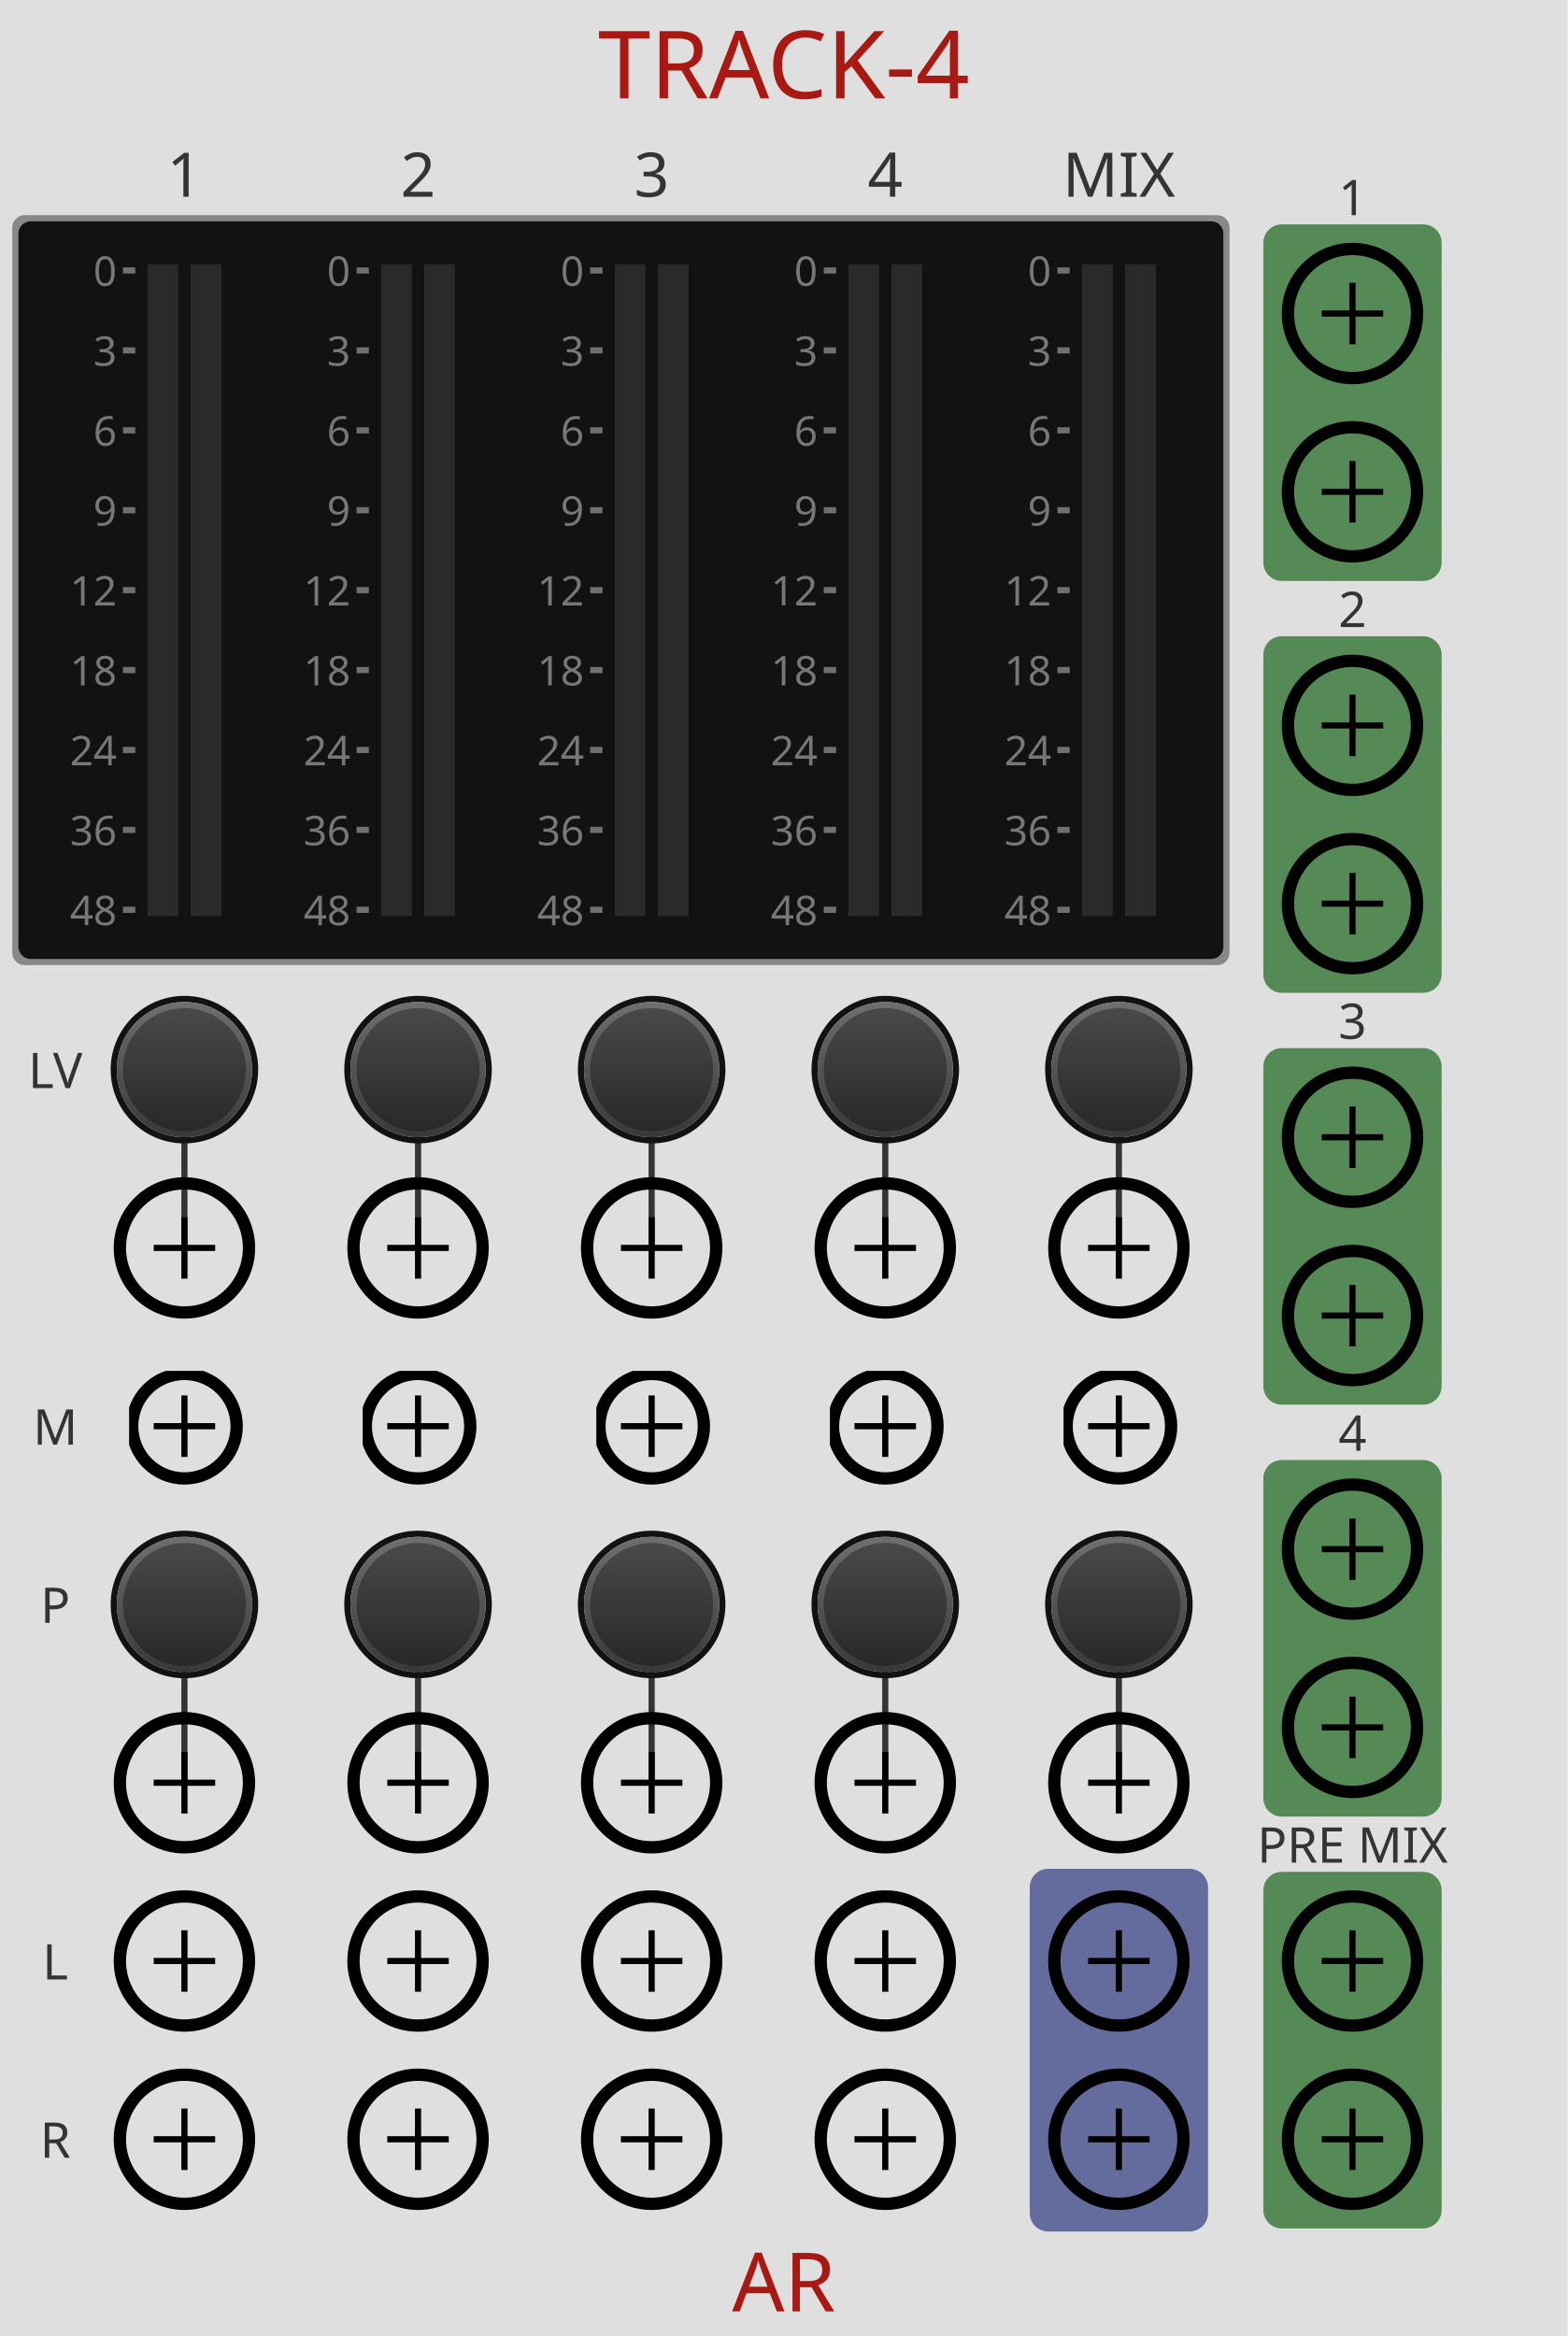
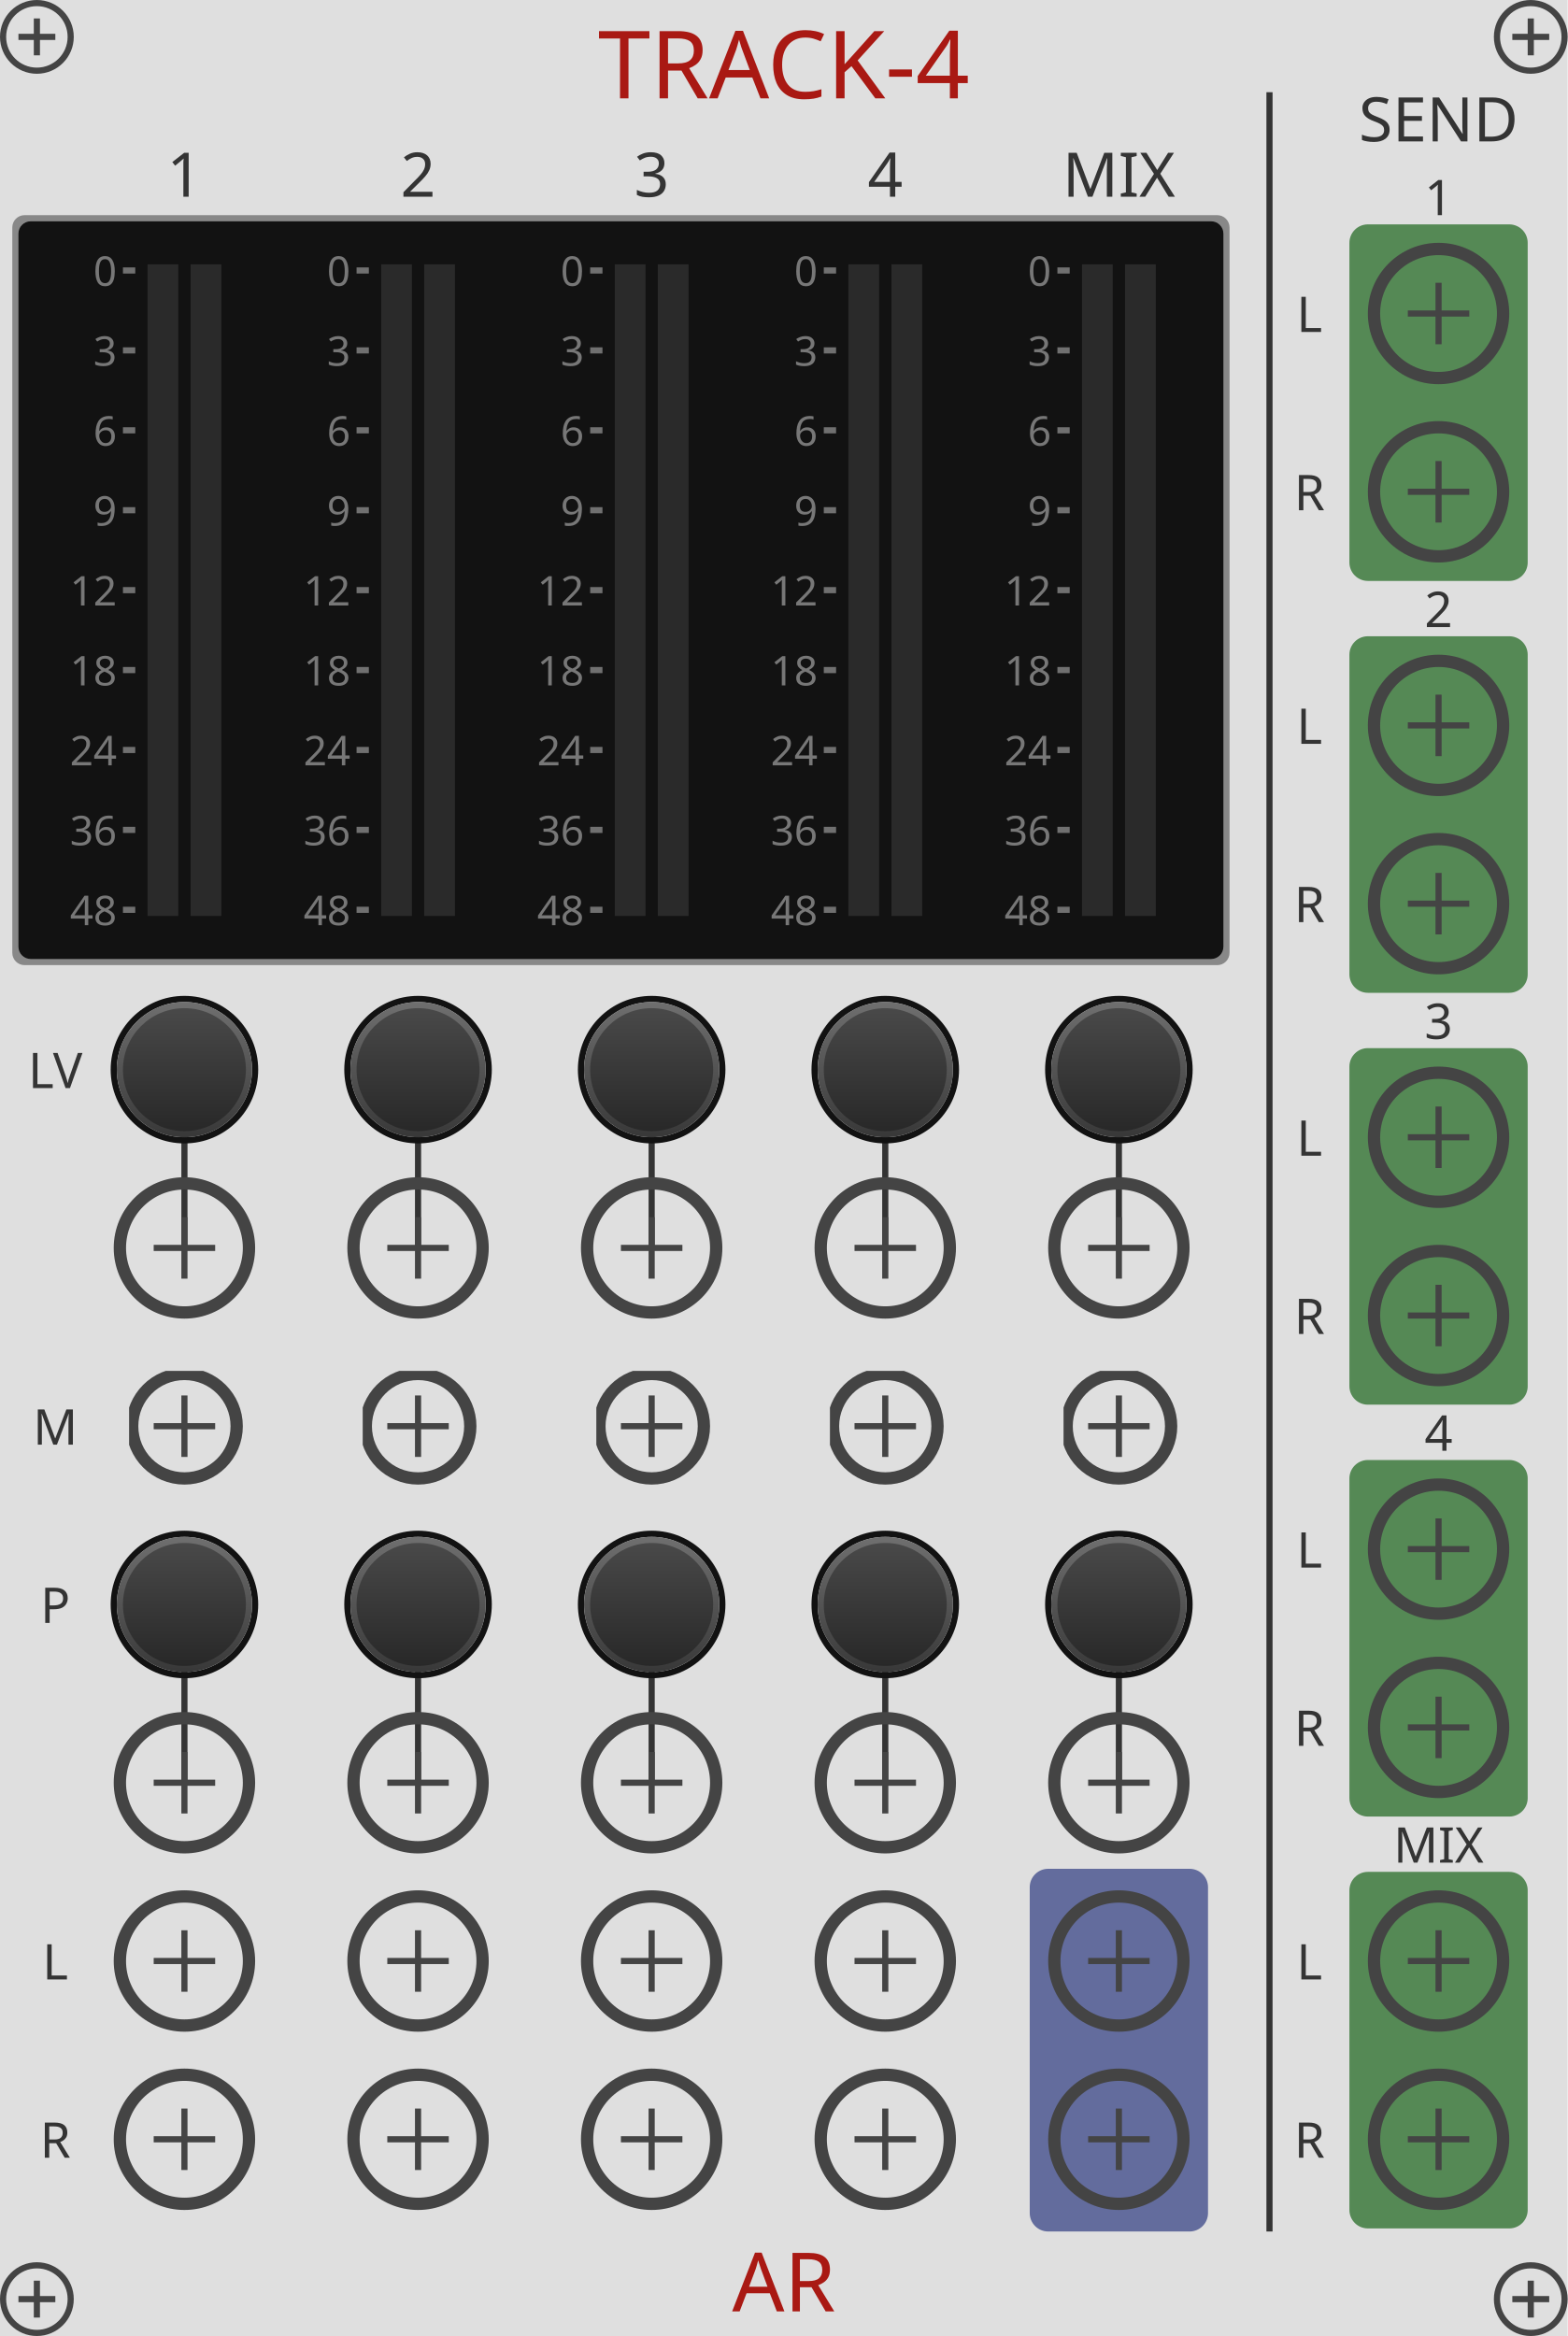
<svg xmlns="http://www.w3.org/2000/svg" xmlns:xlink="http://www.w3.org/1999/xlink" version="1.1" width="255" height="380" viewBox="0 0 255 380">
  <style>

    text.title {
      fill: #a91913;
      font-family: 'DIN Alternate';
      font-size: 11.5pt;
    }
    text.logo {
      fill: #a91913;
      font-family: 'DIN Alternate';
      font-size: 10pt;
    }
    text.big-label {
      fill: #343434;
      font-family: 'DIN Alternate';
      font-size: 7.5pt;
    }
    text.label {
      fill: #343434;
      font-family: 'DIN Alternate';
      font-size: 6pt;
    }
    text.output-label {
      fill: #dfdfdf;
      font-family: 'DIN Alternate';
      font-size: 6pt;
    }

    .background {
      fill: #dfdfdf;
    }
    .poly-output {
      fill: #558955;
    }
    .mono-output {
      fill: #636c9d;
    }

    polyline.icon {
      stroke: #343434;
      stroke-width: 1.2;
      fill: none;
    }
    polyline.connect {
      stroke: #343434;
      stroke-width: 1;
      fill: none;
    }

    rect.lcd-bg {
      fill: #121212;
    }
    rect.lcd-bg-frame {
      fill: #888888;
    }
    rect.lcd-bg-accent {
      fill: #2a2a2a;
    }
    text.lcd-label {
      fill: #777777;
      font-family: 'Monaco';
      font-size: 5pt;
    }
    polyline.lcd-tick {
      stroke: #707070;
      stroke-width: 1;
      fill: none;
    }

    .blueprint {
-       stroke: black;
+       stroke: #444444;
      fill: none;
    }

  </style>
  <defs>
    <linearGradient id="smallKnobLight" x1="0%" y1="0%" x2="0%" y2="100%">
      <stop offset="0%" stop-color="#6f6f6f" />
      <stop offset="100%" stop-color="#383838" />
    </linearGradient>
    <linearGradient id="smallKnobDark" x1="0%" y1="0%" x2="0%" y2="100%">
      <stop offset="0%" stop-color="#494949" />
      <stop offset="100%" stop-color="#282828" />
    </linearGradient>
    <linearGradient id="bigKnobLight" x1="0%" y1="0%" x2="0%" y2="100%">
      <stop offset="0%" stop-color="#888" />
      <stop offset="100%" stop-color="#333" />
    </linearGradient>
    <linearGradient id="bigKnobDark" x1="0%" y1="0%" x2="0%" y2="100%">
      <stop offset="0%" stop-color="#5c5c5c" />
      <stop offset="100%" stop-color="#282828" />
    </linearGradient>
    <symbol id="knob18">
      <g transform="translate(9 9)">
        <circle r="8.5" stroke="#222" fill="none" />
        <circle r="8" fill="url('#smallKnobLight')" />
        <circle r="7" fill="url('#smallKnobDark')" />
      </g>
    </symbol>
    <symbol id="knob24">
      <g transform="translate(12 12)">
        <circle r="11.5" stroke="#121212" fill="none" />
        <circle r="11" fill="url('#smallKnobLight')" />
        <circle r="10" fill="url('#smallKnobDark')" />
      </g>
    </symbol>
    <symbol id="knob45">
      <g transform="translate(22.5 22.5)">
        <circle r="22" fill="url('#bigKnobDark')" />
        <circle r="20" fill="url('#bigKnobLight')" />
      </g>
    </symbol>
    <symbol id="toggleButton">
      <g transform="translate(9 9)">
        <polyline points="-5,0 5,0" stroke-width="1" class="blueprint" />
        <polyline points="0,-5 0,5" stroke-width="1" class="blueprint" />
        <circle cx="0" cy="0" r="8.5" stroke-width="2" class="blueprint" />
      </g>
    </symbol>
    <symbol id="port">
      <g transform="translate(12 12)">
        <polyline points="-5,0 5,0" stroke-width="1" class="blueprint" />
        <polyline points="0,-5 0,5" stroke-width="1" class="blueprint" />
        <circle cx="0" cy="0" r="10.5" stroke-width="2" class="blueprint" />
      </g>
+     </symbol>
+     <symbol id="screw">
+       <g transform="translate(6 6)">
+         <polyline points="-3,0 3,0" stroke-width="1" class="blueprint" />
+         <polyline points="0,-3 0,3" stroke-width="1" class="blueprint" />
+       </g>
+       <circle cx="6" cy="6" r="5.5" stroke-width="1" class="blueprint" />
    </symbol>
    <symbol id="hswitch14">
      <rect x="1" y="1" rx="2" width="20" height="12" stroke-width="2" class="blueprint" />
      <g transform="translate(12 7)">
        <polyline points="-5,0 5,0" stroke-width="1" class="blueprint" />
        <polyline points="0,-5 0,5" stroke-width="1" class="blueprint" />
      </g>
    </symbol>
    <symbol id="meter-strip">
      <g transform="translate(20 4)">
        <rect x="-6" y="-1" width="5" height="106" class="lcd-bg-accent" />
        <rect x="1" y="-1" width="5" height="106" class="lcd-bg-accent" />
        <g transform="translate(-11 2.5)">
          <text x="0" y="0" class="lcd-label" text-anchor="end">0</text>
          <text x="0" y="13" class="lcd-label" text-anchor="end">3</text>
          <text x="0" y="26" class="lcd-label" text-anchor="end">6</text>
          <text x="0" y="39" class="lcd-label" text-anchor="end">9</text>
          <text x="0" y="52" class="lcd-label" text-anchor="end">12</text>
          <text x="0" y="65" class="lcd-label" text-anchor="end">18</text>
          <text x="0" y="78" class="lcd-label" text-anchor="end">24</text>
          <text x="0" y="91" class="lcd-label" text-anchor="end">36</text>
          <text x="0" y="104" class="lcd-label" text-anchor="end">48</text>
        </g>
        <g transform="translate(-10 0)">
          <polyline points="0   0 2   0" class="lcd-tick" />
          <polyline points="0  13 2  13" class="lcd-tick" />
          <polyline points="0  26 2  26" class="lcd-tick" />
          <polyline points="0  39 2  39" class="lcd-tick" />
          <polyline points="0  52 2  52" class="lcd-tick" />
          <polyline points="0  65 2  65" class="lcd-tick" />
          <polyline points="0  78 2  78" class="lcd-tick" />
          <polyline points="0  91 2  91" class="lcd-tick" />
          <polyline points="0 104 2 104" class="lcd-tick" />
        </g>
      </g>
    </symbol>
  </defs>
  <rect class="background" width="100%" height="100%" />
  <text class="title" x="50%" y="16" text-anchor="middle">TRACK-4</text>
  <text class="logo" x="50%" y="376" text-anchor="middle">AR</text>
+   <g transform="translate(0 0)">
+     <use xlink:href="#screw" />
+   </g>
+   <g transform="translate(0 368)">
+     <use xlink:href="#screw" />
+   </g>
+   <g transform="translate(243 0)">
+     <use xlink:href="#screw" />
+   </g>
+   <g transform="translate(243 368)">
+     <use xlink:href="#screw" />
+   </g>
  <rect x="2" y="35" width="198" height="122" rx="2" class="lcd-bg-frame" />
  <rect x="3" y="36" width="196" height="120" rx="2" class="lcd-bg" />
  <g transform="translate(9 0)">
    <g transform="translate(0 174)">
      <text x="0" y="3" class="label" text-anchor="middle">LV</text>
    </g>
    <g transform="translate(0 232)">
      <text x="0" y="3" class="label" text-anchor="middle">M</text>
    </g>
    <g transform="translate(0 261)">
      <text x="0" y="3" class="label" text-anchor="middle">P</text>
    </g>
    <g transform="translate(0 319)">
      <text x="0" y="3" class="label" text-anchor="middle">L</text>
    </g>
    <g transform="translate(0 348)">
      <text x="0" y="3" class="label" text-anchor="middle">R</text>
    </g>
  </g>
  <g transform="translate(30 32)">
    <text x="0" y="0" class="big-label" text-anchor="middle">1</text>
  </g>
  <g transform="translate(30 44)">
    <use xlink:href="#meter-strip" transform="translate(-20 -4)" />
  </g>
  <g transform="translate(30 174)">
    <polyline points="0 0 0 29" class="connect" />
    <use xlink:href="#knob24" transform="translate(-12 -12)" />
  </g>
  <g transform="translate(30 203)">
    <use xlink:href="#port" transform="translate(-12 -12)" />
  </g>
  <g transform="translate(30 232)">
    <use xlink:href="#toggleButton" transform="translate(-9 -9)" />
  </g>
  <g transform="translate(30 261)">
    <polyline points="0 0 0 29" class="connect" />
    <use xlink:href="#knob24" transform="translate(-12 -12)" />
  </g>
  <g transform="translate(30 290)">
    <use xlink:href="#port" transform="translate(-12 -12)" />
  </g>
  <g transform="translate(30 319)">
    <use xlink:href="#port" transform="translate(-12 -12)" />
  </g>
  <g transform="translate(30 348)">
    <use xlink:href="#port" transform="translate(-12 -12)" />
  </g>
  <g transform="translate(38 0)">
    <g transform="translate(30 32)">
      <text x="0" y="0" class="big-label" text-anchor="middle">2</text>
    </g>
    <g transform="translate(30 44)">
      <use xlink:href="#meter-strip" transform="translate(-20 -4)" />
    </g>
    <g transform="translate(30 174)">
      <polyline points="0 0 0 29" class="connect" />
      <use xlink:href="#knob24" transform="translate(-12 -12)" />
    </g>
    <g transform="translate(30 203)">
      <use xlink:href="#port" transform="translate(-12 -12)" />
    </g>
    <g transform="translate(30 232)">
      <use xlink:href="#toggleButton" transform="translate(-9 -9)" />
    </g>
    <g transform="translate(30 261)">
      <polyline points="0 0 0 29" class="connect" />
      <use xlink:href="#knob24" transform="translate(-12 -12)" />
    </g>
    <g transform="translate(30 290)">
      <use xlink:href="#port" transform="translate(-12 -12)" />
    </g>
    <g transform="translate(30 319)">
      <use xlink:href="#port" transform="translate(-12 -12)" />
    </g>
    <g transform="translate(30 348)">
      <use xlink:href="#port" transform="translate(-12 -12)" />
    </g>
  </g>
  <g transform="translate(76 0)">
    <g transform="translate(30 32)">
      <text x="0" y="0" class="big-label" text-anchor="middle">3</text>
    </g>
    <g transform="translate(30 44)">
      <use xlink:href="#meter-strip" transform="translate(-20 -4)" />
    </g>
    <g transform="translate(30 174)">
      <polyline points="0 0 0 29" class="connect" />
      <use xlink:href="#knob24" transform="translate(-12 -12)" />
    </g>
    <g transform="translate(30 203)">
      <use xlink:href="#port" transform="translate(-12 -12)" />
    </g>
    <g transform="translate(30 232)">
      <use xlink:href="#toggleButton" transform="translate(-9 -9)" />
    </g>
    <g transform="translate(30 261)">
      <polyline points="0 0 0 29" class="connect" />
      <use xlink:href="#knob24" transform="translate(-12 -12)" />
    </g>
    <g transform="translate(30 290)">
      <use xlink:href="#port" transform="translate(-12 -12)" />
    </g>
    <g transform="translate(30 319)">
      <use xlink:href="#port" transform="translate(-12 -12)" />
    </g>
    <g transform="translate(30 348)">
      <use xlink:href="#port" transform="translate(-12 -12)" />
    </g>
  </g>
  <g transform="translate(114 0)">
    <g transform="translate(30 32)">
      <text x="0" y="0" class="big-label" text-anchor="middle">4</text>
    </g>
    <g transform="translate(30 44)">
      <use xlink:href="#meter-strip" transform="translate(-20 -4)" />
    </g>
    <g transform="translate(30 174)">
      <polyline points="0 0 0 29" class="connect" />
      <use xlink:href="#knob24" transform="translate(-12 -12)" />
    </g>
    <g transform="translate(30 203)">
      <use xlink:href="#port" transform="translate(-12 -12)" />
    </g>
    <g transform="translate(30 232)">
      <use xlink:href="#toggleButton" transform="translate(-9 -9)" />
    </g>
    <g transform="translate(30 261)">
      <polyline points="0 0 0 29" class="connect" />
      <use xlink:href="#knob24" transform="translate(-12 -12)" />
    </g>
    <g transform="translate(30 290)">
      <use xlink:href="#port" transform="translate(-12 -12)" />
    </g>
    <g transform="translate(30 319)">
      <use xlink:href="#port" transform="translate(-12 -12)" />
    </g>
    <g transform="translate(30 348)">
      <use xlink:href="#port" transform="translate(-12 -12)" />
    </g>
  </g>
  <g transform="translate(152 0)">
    <g transform="translate(30 32)">
      <text x="0" y="0" class="big-label" text-anchor="middle">MIX</text>
    </g>
    <g transform="translate(30 44)">
      <use xlink:href="#meter-strip" transform="translate(-20 -4)" />
    </g>
    <g transform="translate(30 174)">
      <polyline points="0 0 0 29" class="connect" />
      <use xlink:href="#knob24" transform="translate(-12 -12)" />
    </g>
    <g transform="translate(30 203)">
      <use xlink:href="#port" transform="translate(-12 -12)" />
    </g>
    <g transform="translate(30 232)">
      <use xlink:href="#toggleButton" transform="translate(-9 -9)" />
    </g>
    <g transform="translate(30 261)">
      <polyline points="0 0 0 29" class="connect" />
      <use xlink:href="#knob24" transform="translate(-12 -12)" />
    </g>
    <g transform="translate(30 290)">
      <use xlink:href="#port" transform="translate(-12 -12)" />
    </g>
    <g transform="translate(30 319)">
      <rect x="-14.5" y="-15" width="29" height="59" rx="3" class="mono-output" />
      <use xlink:href="#port" transform="translate(-12 -12)" />
    </g>
    <g transform="translate(30 348)">
      <use xlink:href="#port" transform="translate(-12 -12)" />
    </g>
  </g>
-   <g transform="translate(0 51)">
-     <g transform="translate(220 0)">
+   <g transform="translate(234 0)">
+     <polyline points="-27.5 15 -27.5 363" class="connect" />
+     <text x="0" y="23" class="big-label" text-anchor="middle">SEND</text>
+     <g transform="translate(0 51)">
+       <text x="0" y="-16" class="label" text-anchor="middle">1</text>
+       <text x="-21" y="3" class="label" text-anchor="middle">L</text>
      <rect x="-14.5" y="-14.5" width="29" height="58" rx="3" class="poly-output" />
-       <text x="0" y="-16" class="label" text-anchor="middle">1</text>
-       <use xlink:href="#port" transform="translate(-12 -12)" />
-     </g>
-     <g transform="translate(220 29)">
-       <use xlink:href="#port" transform="translate(-12 -12)" />
-     </g>
-   </g>
-   <g transform="translate(0 118)">
-     <g transform="translate(220 0)">
+       <use xlink:href="#port" transform="translate(-12 -12)" />
+       <g transform="translate(0 29)">
+         <text x="-21" y="3" class="label" text-anchor="middle">R</text>
+         <use xlink:href="#port" transform="translate(-12 -12)" />
+       </g>
+     </g>
+     <g transform="translate(0 118)">
+       <text x="0" y="-16" class="label" text-anchor="middle">2</text>
+       <text x="-21" y="3" class="label" text-anchor="middle">L</text>
      <rect x="-14.5" y="-14.5" width="29" height="58" rx="3" class="poly-output" />
-       <text x="0" y="-16" class="label" text-anchor="middle">2</text>
-       <use xlink:href="#port" transform="translate(-12 -12)" />
-     </g>
-     <g transform="translate(220 29)">
-       <use xlink:href="#port" transform="translate(-12 -12)" />
-     </g>
-   </g>
-   <g transform="translate(0 185)">
-     <g transform="translate(220 0)">
+       <use xlink:href="#port" transform="translate(-12 -12)" />
+       <g transform="translate(0 29)">
+         <text x="-21" y="3" class="label" text-anchor="middle">R</text>
+         <use xlink:href="#port" transform="translate(-12 -12)" />
+       </g>
+     </g>
+     <g transform="translate(0 185)">
+       <text x="0" y="-16" class="label" text-anchor="middle">3</text>
+       <text x="-21" y="3" class="label" text-anchor="middle">L</text>
      <rect x="-14.5" y="-14.5" width="29" height="58" rx="3" class="poly-output" />
-       <text x="0" y="-16" class="label" text-anchor="middle">3</text>
-       <use xlink:href="#port" transform="translate(-12 -12)" />
-     </g>
-     <g transform="translate(220 29)">
-       <use xlink:href="#port" transform="translate(-12 -12)" />
-     </g>
-   </g>
-   <g transform="translate(0 252)">
-     <g transform="translate(220 0)">
+       <use xlink:href="#port" transform="translate(-12 -12)" />
+       <g transform="translate(0 29)">
+         <text x="-21" y="3" class="label" text-anchor="middle">R</text>
+         <use xlink:href="#port" transform="translate(-12 -12)" />
+       </g>
+     </g>
+     <g transform="translate(0 252)">
+       <text x="0" y="-16" class="label" text-anchor="middle">4</text>
+       <text x="-21" y="3" class="label" text-anchor="middle">L</text>
      <rect x="-14.5" y="-14.5" width="29" height="58" rx="3" class="poly-output" />
-       <text x="0" y="-16" class="label" text-anchor="middle">4</text>
-       <use xlink:href="#port" transform="translate(-12 -12)" />
-     </g>
-     <g transform="translate(220 29)">
-       <use xlink:href="#port" transform="translate(-12 -12)" />
-     </g>
-   </g>
-   <g transform="translate(0 319)">
-     <g transform="translate(220 0)">
+       <use xlink:href="#port" transform="translate(-12 -12)" />
+       <g transform="translate(0 29)">
+         <text x="-21" y="3" class="label" text-anchor="middle">R</text>
+         <use xlink:href="#port" transform="translate(-12 -12)" />
+       </g>
+     </g>
+     <g transform="translate(0 319)">
+       <text x="0" y="-16" class="label" text-anchor="middle">MIX</text>
+       <text x="-21" y="3" class="label" text-anchor="middle">L</text>
      <rect x="-14.5" y="-14.5" width="29" height="58" rx="3" class="poly-output" />
-       <text x="0" y="-16" class="label" text-anchor="middle">PRE MIX</text>
-       <use xlink:href="#port" transform="translate(-12 -12)" />
-     </g>
-     <g transform="translate(220 29)">
-       <use xlink:href="#port" transform="translate(-12 -12)" />
+       <use xlink:href="#port" transform="translate(-12 -12)" />
+       <g transform="translate(0 29)">
+         <text x="-21" y="3" class="label" text-anchor="middle">R</text>
+         <use xlink:href="#port" transform="translate(-12 -12)" />
+       </g>
    </g>
  </g>
</svg>
